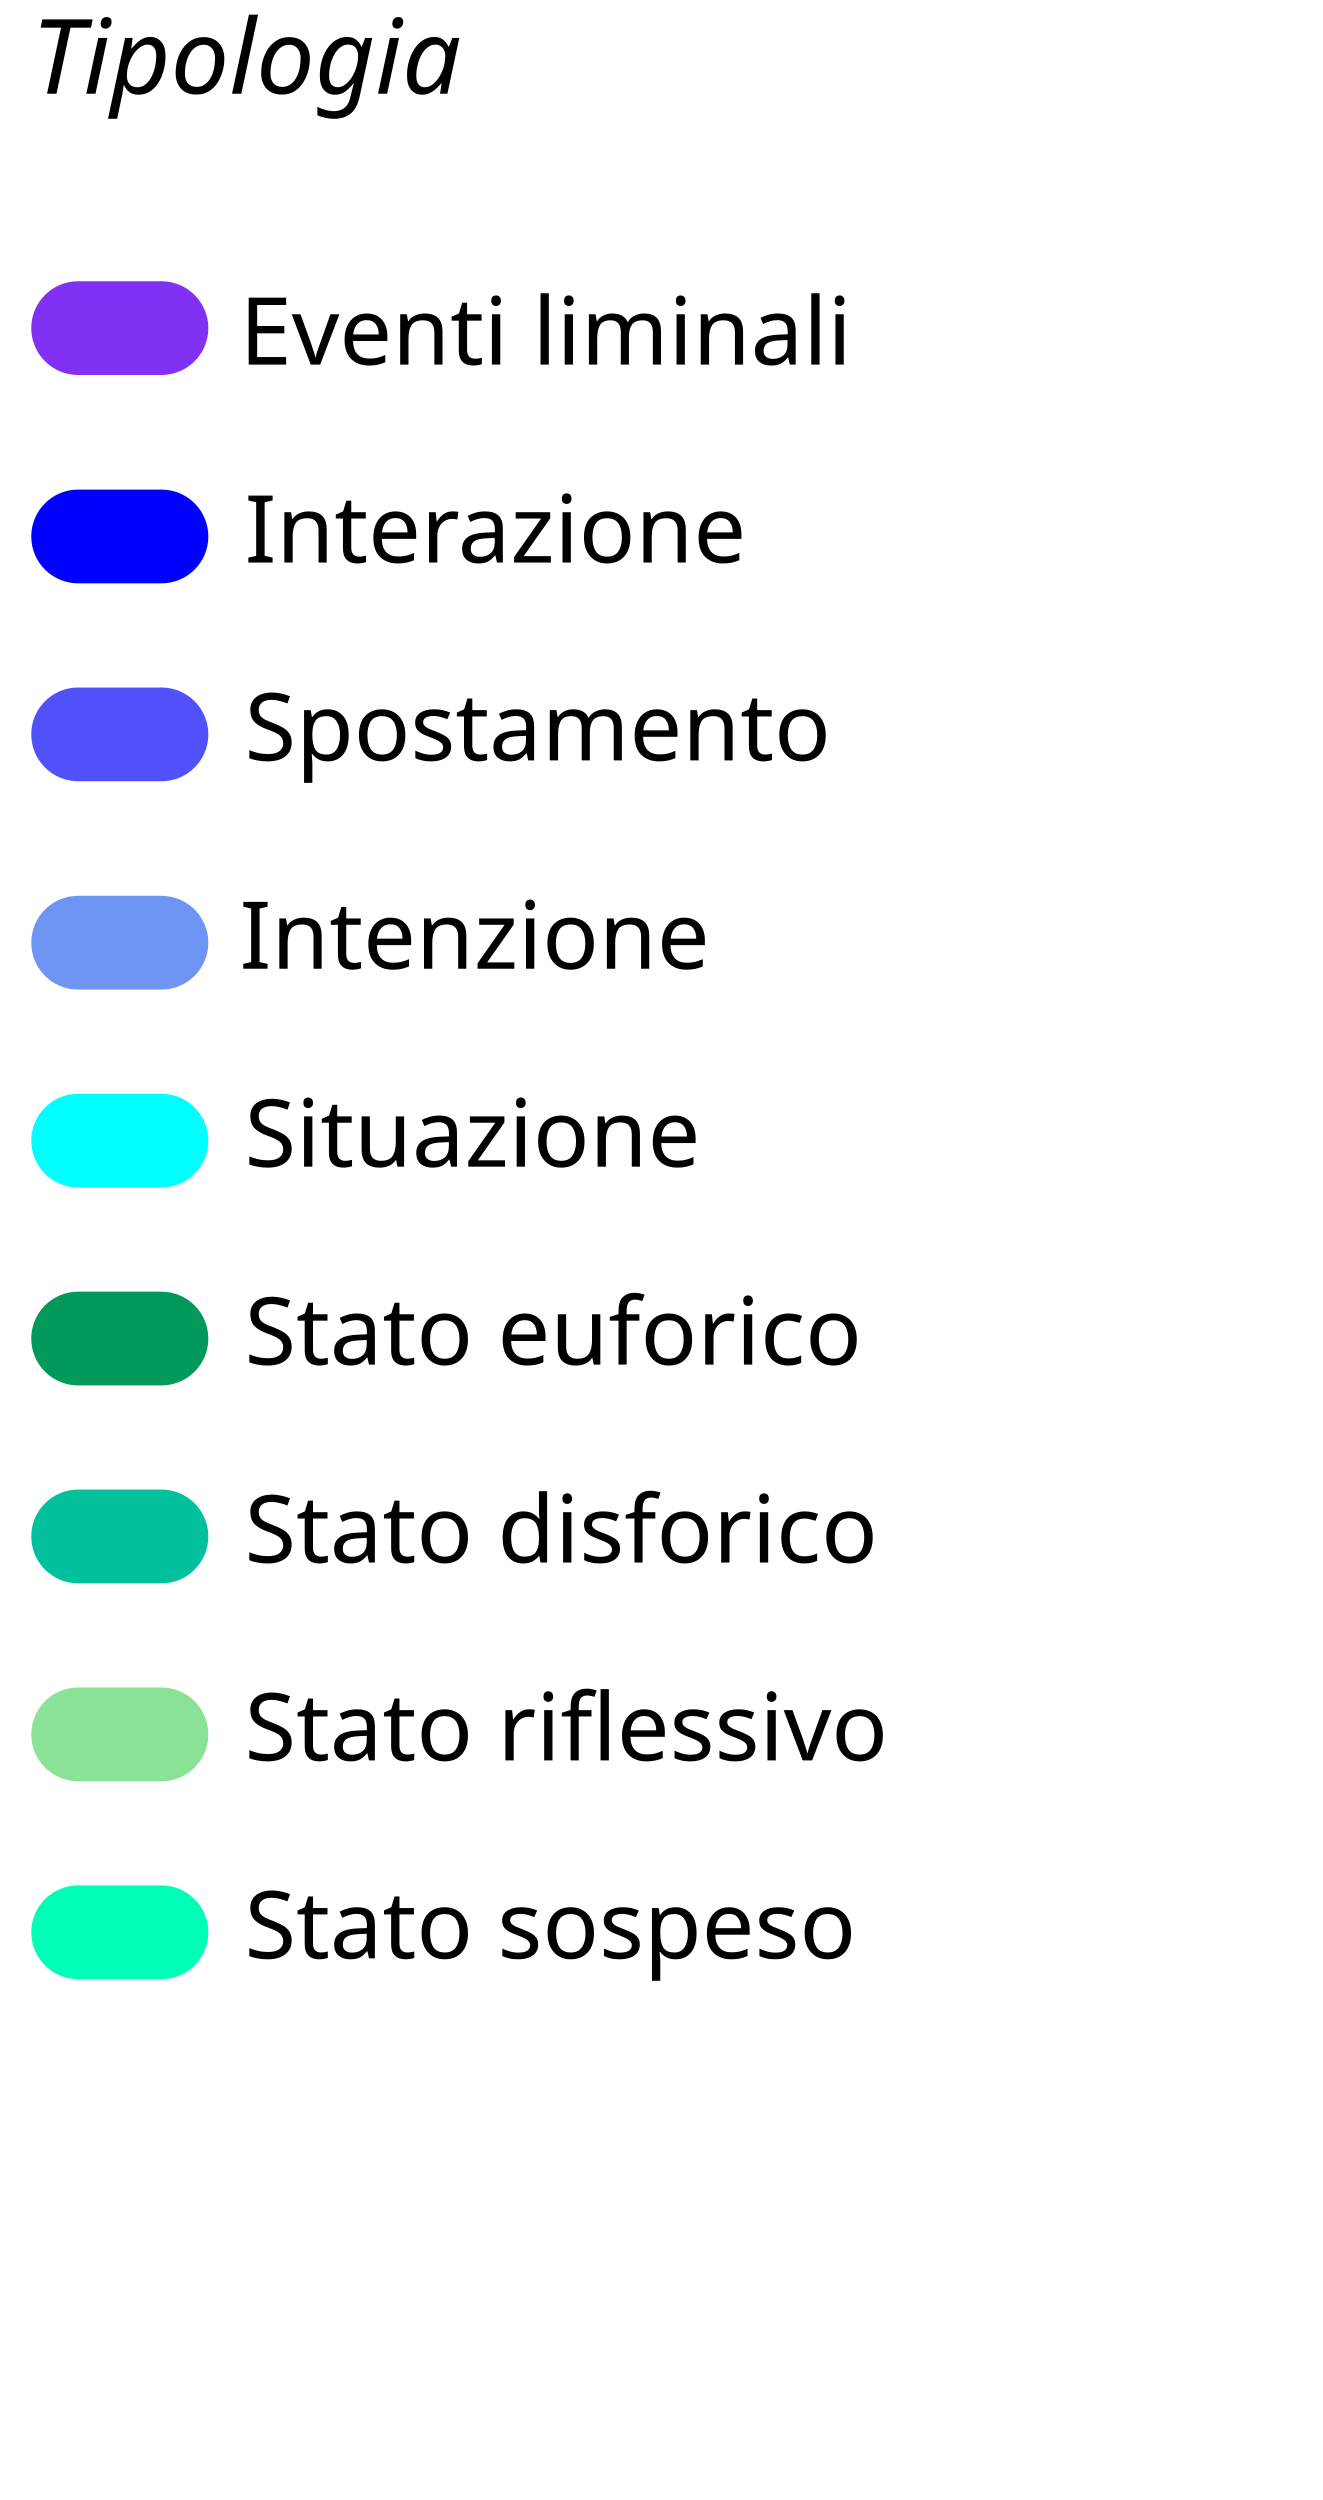
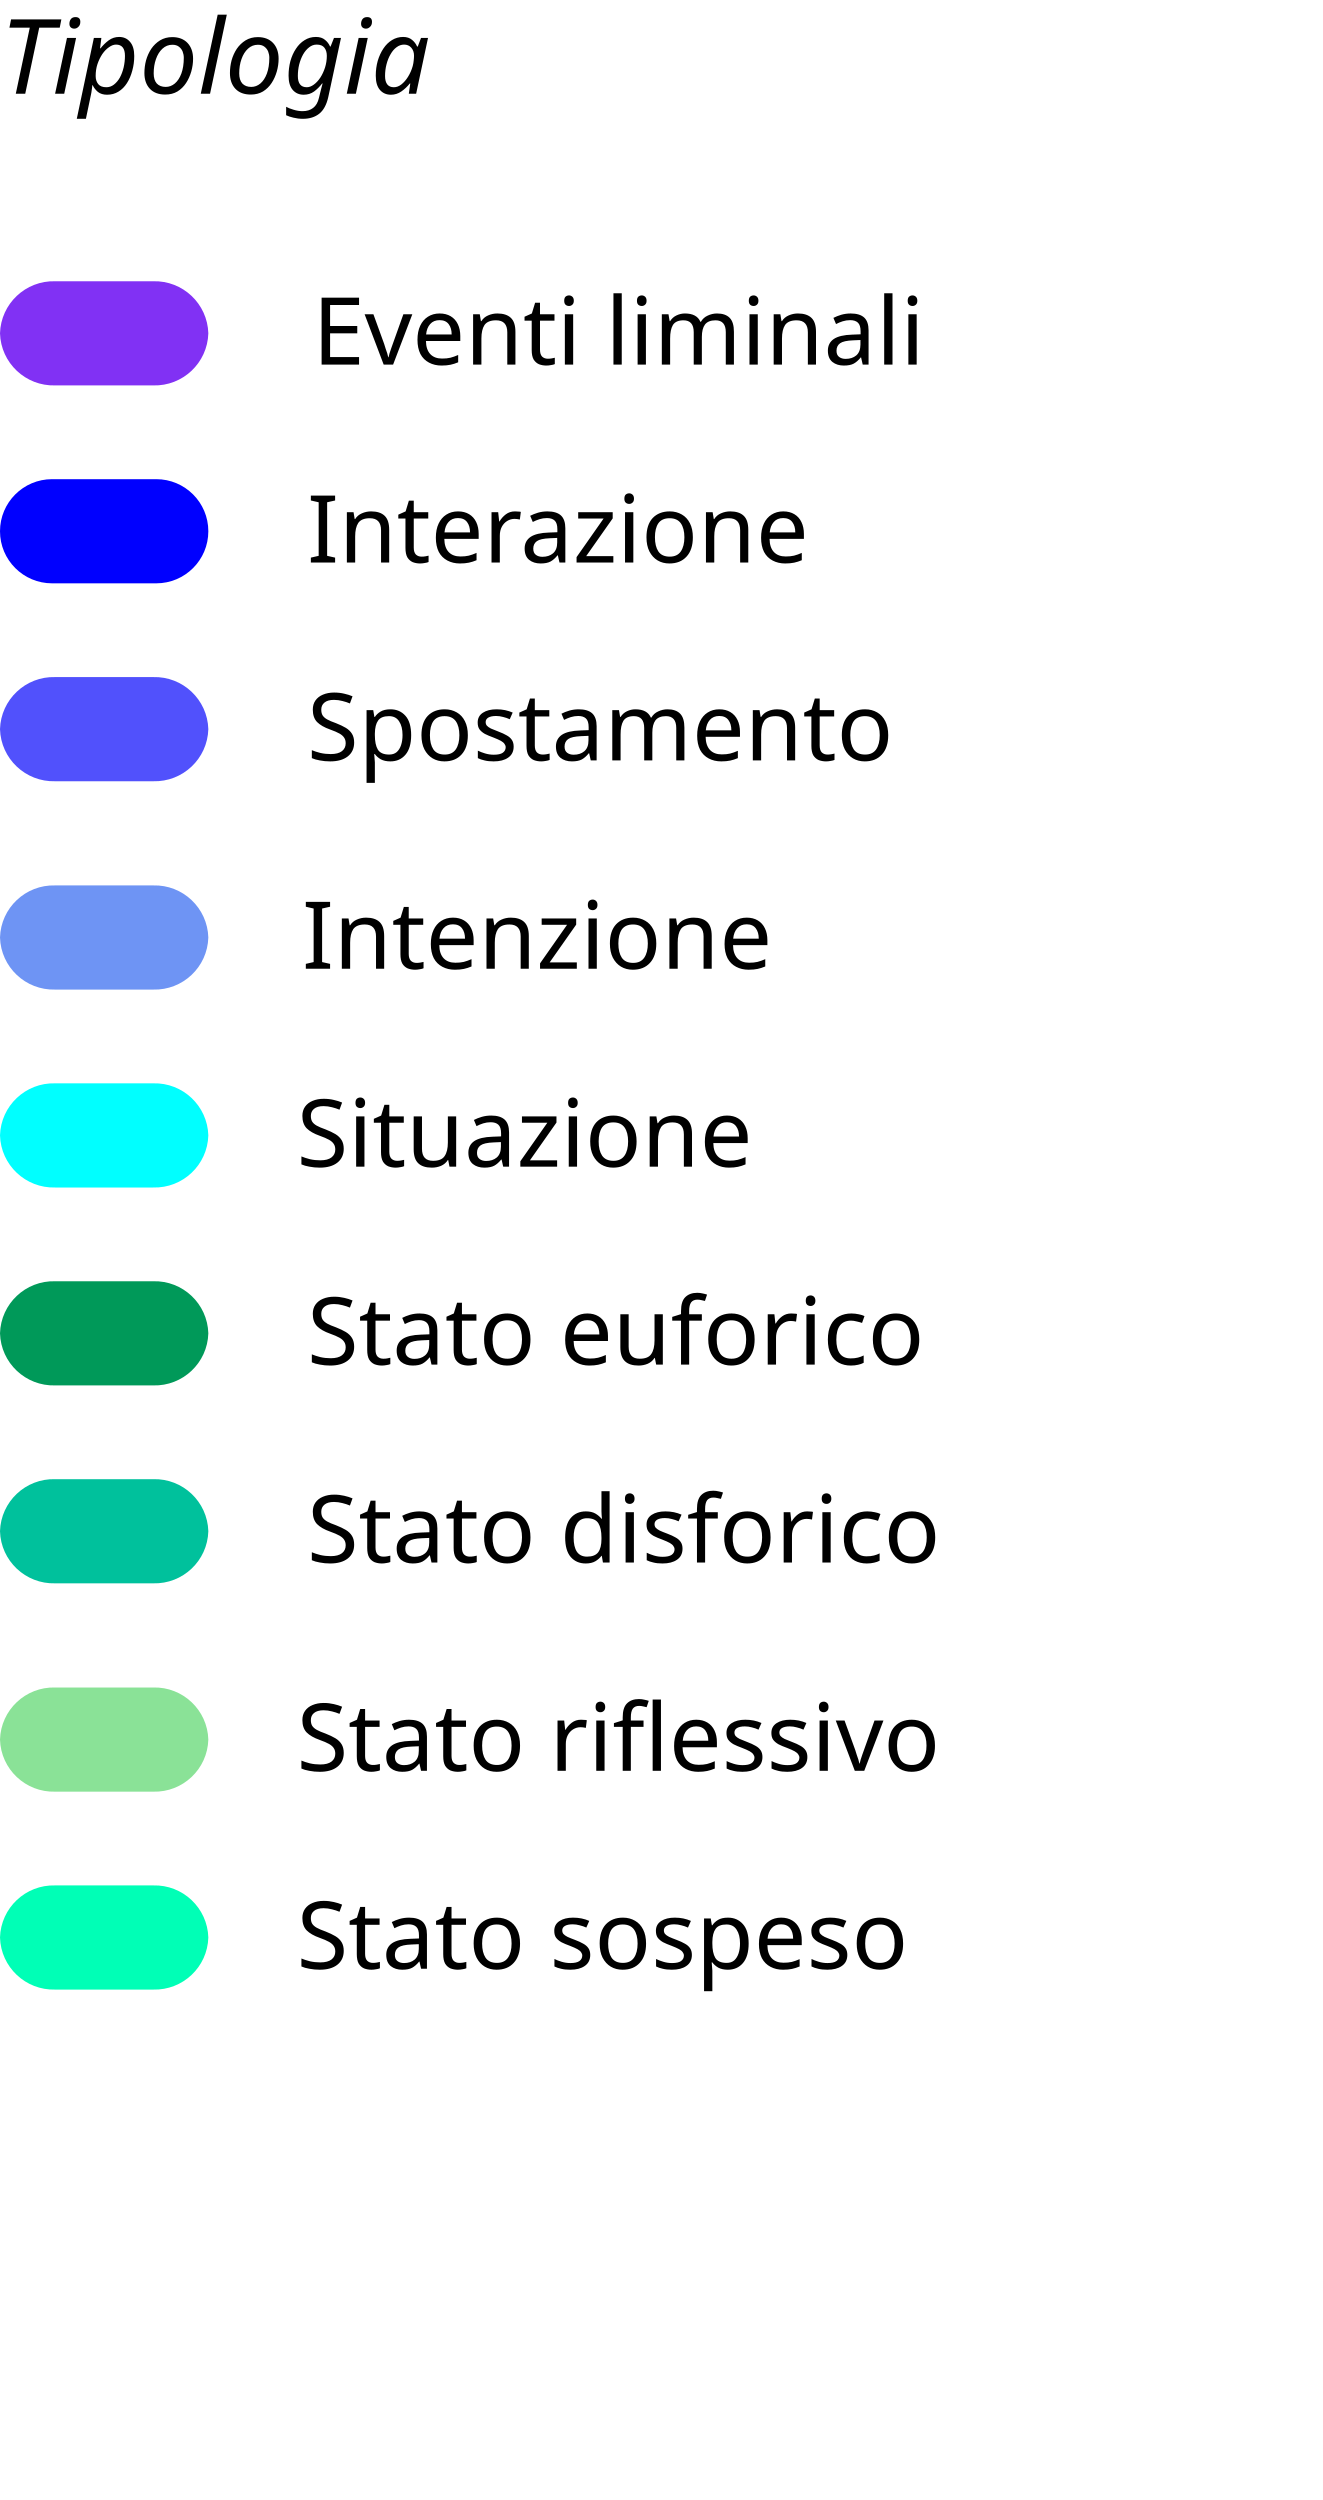
<svg xmlns="http://www.w3.org/2000/svg" width="127" height="240" viewBox="0 0 127 240">
  <defs>
    <clipPath id="clip-legenda_04">
      <rect width="127" height="240" />
    </clipPath>
  </defs>
  <g id="legenda_04" clip-path="url(#clip-legenda_04)">
-     <g id="Group_793" data-name="Group 793" transform="translate(-842 -2619)">
-       <text id="Tipologia" transform="translate(845 2628)" font-size="10" font-family="HKGrotesk-Italic, HK Grotesk" font-style="italic">
+     <g id="Group_788" data-name="Group 788" transform="translate(-839 -1229)">
+       <text id="Tipologia" transform="translate(839 1238)" font-size="10" font-family="HKGrotesk-Italic, HK Grotesk" font-style="italic">
        <tspan x="0" y="0">Tipologia</tspan>
      </text>
-       <g id="Group_805" data-name="Group 805" transform="translate(0 -24)">
-         <g id="Group_796" data-name="Group 796" transform="translate(53 1364)">
-           <g id="Group_312" data-name="Group 312" transform="translate(792 1305)">
-             <text id="Eventi_liminali" data-name="Eventi liminali" transform="translate(20 9)" font-size="9" font-family="HKGrotesk-Regular, HK Grotesk" style="isolation: isolate">
-               <tspan x="0" y="0">Eventi liminali</tspan>
-             </text>
-             <path id="Path_47" data-name="Path 47" d="M4.5,0h8a4.5,4.5,0,0,1,0,9h-8a4.5,4.5,0,0,1,0-9Z" transform="translate(0 1)" fill="#8131f4" />
-           </g>
-         </g>
-         <g id="Group_797" data-name="Group 797" transform="translate(53 1343)">
-           <text id="Interazione" transform="translate(812.483 1354)" font-size="9" font-family="HKGrotesk-Regular, HK Grotesk" style="isolation: isolate">
-             <tspan x="0" y="0">Interazione</tspan>
-           </text>
-           <rect id="Rectangle_181" data-name="Rectangle 181" width="17" height="9" rx="4.5" transform="translate(792 1347)" fill="blue" />
-         </g>
-         <g id="Group_798" data-name="Group 798" transform="translate(53 1342)">
-           <path id="Path_48" data-name="Path 48" d="M4.5,0h8a4.5,4.5,0,0,1,0,9h-8a4.5,4.5,0,0,1,0-9Z" transform="translate(792 1367)" fill="#5151fc" />
-           <text id="Spostamento" transform="translate(812.483 1374)" font-size="9" font-family="HKGrotesk-Regular, HK Grotesk" style="isolation: isolate">
-             <tspan x="0" y="0">Spostamento</tspan>
-           </text>
-         </g>
-         <g id="Group_799" data-name="Group 799" transform="translate(53 1381)">
-           <path id="Path_48-2" data-name="Path 48" d="M4.5,0h8a4.5,4.5,0,0,1,0,9h-8a4.5,4.5,0,0,1,0-9Z" transform="translate(792 1367)" fill="aqua" />
-           <text id="Situazione" transform="translate(812.483 1374)" font-size="9" font-family="HKGrotesk-Regular, HK Grotesk" style="isolation: isolate">
-             <tspan x="0" y="0">Situazione</tspan>
-           </text>
-         </g>
-         <g id="Group_800" data-name="Group 800" transform="translate(53 1400)">
-           <path id="Path_48-3" data-name="Path 48" d="M4.5,0h8a4.5,4.5,0,0,1,0,9h-8a4.5,4.5,0,0,1,0-9Z" transform="translate(792 1367)" fill="#009959" />
-           <text id="Stato_euforico" data-name="Stato euforico" transform="translate(812.483 1374)" font-size="9" font-family="HKGrotesk-Regular, HK Grotesk" style="isolation: isolate">
-             <tspan x="0" y="0">Stato euforico</tspan>
-           </text>
-         </g>
-         <g id="Group_801" data-name="Group 801" transform="translate(53 1419)">
-           <path id="Path_48-4" data-name="Path 48" d="M4.5,0h8a4.5,4.5,0,0,1,0,9h-8a4.5,4.5,0,0,1,0-9Z" transform="translate(792 1367)" fill="#00c19c" />
-           <text id="Stato_disforico" data-name="Stato disforico" transform="translate(812.483 1374)" font-size="9" font-family="HKGrotesk-Regular, HK Grotesk" style="isolation: isolate">
-             <tspan x="0" y="0">Stato disforico</tspan>
-           </text>
-         </g>
-         <g id="Group_802" data-name="Group 802" transform="translate(53 1438)">
-           <path id="Path_48-5" data-name="Path 48" d="M4.5,0h8a4.5,4.5,0,0,1,0,9h-8a4.5,4.5,0,0,1,0-9Z" transform="translate(792 1367)" fill="#8ae297" />
-           <text id="Stato_riflessivo" data-name="Stato riflessivo" transform="translate(812.483 1374)" font-size="9" font-family="HKGrotesk-Regular, HK Grotesk" style="isolation: isolate">
-             <tspan x="0" y="0">Stato riflessivo</tspan>
-           </text>
-         </g>
-         <g id="Group_803" data-name="Group 803" transform="translate(53 1457)">
-           <path id="Path_48-6" data-name="Path 48" d="M4.5,0h8a4.5,4.5,0,0,1,0,9h-8a4.5,4.5,0,0,1,0-9Z" transform="translate(792 1367)" fill="#00ffb6" />
-           <text id="Stato_sospeso" data-name="Stato sospeso" transform="translate(812.483 1374)" font-size="9" font-family="HKGrotesk-Regular, HK Grotesk" style="isolation: isolate">
-             <tspan x="0" y="0">Stato sospeso</tspan>
-           </text>
-         </g>
-         <g id="Group_804" data-name="Group 804" transform="translate(53 1402)">
-           <text id="Intenzione" transform="translate(812 1334)" font-size="9" font-family="HKGrotesk-Regular, HK Grotesk" style="isolation: isolate">
-             <tspan x="0" y="0">Intenzione</tspan>
-           </text>
-           <path id="Path_46" data-name="Path 46" d="M4.5,0h8a4.5,4.5,0,0,1,0,9h-8a4.5,4.5,0,0,1,0-9Z" transform="translate(792 1327)" fill="#6e94f4" />
-         </g>
+       <g id="Group_24094" data-name="Group 24094" transform="translate(839 1229)">
+         <text id="Eventi_liminali" data-name="Eventi liminali" transform="translate(30 35)" font-size="9" font-family="HKGrotesk-Regular, HK Grotesk" style="isolation: isolate">
+           <tspan x="0" y="0">Eventi liminali</tspan>
+         </text>
+         <path id="Path_47" data-name="Path 47" d="M5.294,0h9.412A5.153,5.153,0,0,1,20,5a5.153,5.153,0,0,1-5.294,5H5.294A5.153,5.153,0,0,1,0,5,5.153,5.153,0,0,1,5.294,0Z" transform="translate(0 27)" fill="#8131f4" />
+         <text id="Interazione" transform="translate(29.483 54)" font-size="9" font-family="HKGrotesk-Regular, HK Grotesk" style="isolation: isolate">
+           <tspan x="0" y="0">Interazione</tspan>
+         </text>
+         <rect id="Rectangle_181" data-name="Rectangle 181" width="20" height="10" rx="5" transform="translate(0 46)" fill="blue" />
+         <path id="Path_48" data-name="Path 48" d="M5.294,0h9.412A5.153,5.153,0,0,1,20,5a5.153,5.153,0,0,1-5.294,5H5.294A5.153,5.153,0,0,1,0,5,5.153,5.153,0,0,1,5.294,0Z" transform="translate(0 65)" fill="#5151fc" />
+         <text id="Spostamento" transform="translate(29.483 73)" font-size="9" font-family="HKGrotesk-Regular, HK Grotesk" style="isolation: isolate">
+           <tspan x="0" y="0">Spostamento</tspan>
+         </text>
+         <path id="Path_48-2" data-name="Path 48" d="M5.294,0h9.412A5.153,5.153,0,0,1,20,5a5.153,5.153,0,0,1-5.294,5H5.294A5.153,5.153,0,0,1,0,5,5.153,5.153,0,0,1,5.294,0Z" transform="translate(0 104)" fill="aqua" />
+         <text id="Situazione" transform="translate(28.483 112)" font-size="9" font-family="HKGrotesk-Regular, HK Grotesk" style="isolation: isolate">
+           <tspan x="0" y="0">Situazione</tspan>
+         </text>
+         <path id="Path_48-3" data-name="Path 48" d="M5.294,0h9.412A5.153,5.153,0,0,1,20,5a5.153,5.153,0,0,1-5.294,5H5.294A5.153,5.153,0,0,1,0,5,5.153,5.153,0,0,1,5.294,0Z" transform="translate(0 123)" fill="#009959" />
+         <text id="Stato_euforico" data-name="Stato euforico" transform="translate(29.483 131)" font-size="9" font-family="HKGrotesk-Regular, HK Grotesk" style="isolation: isolate">
+           <tspan x="0" y="0">Stato euforico</tspan>
+         </text>
+         <path id="Path_48-4" data-name="Path 48" d="M5.294,0h9.412A5.153,5.153,0,0,1,20,5a5.153,5.153,0,0,1-5.294,5H5.294A5.153,5.153,0,0,1,0,5,5.153,5.153,0,0,1,5.294,0Z" transform="translate(0 142)" fill="#00c19c" />
+         <text id="Stato_disforico" data-name="Stato disforico" transform="translate(29.483 150)" font-size="9" font-family="HKGrotesk-Regular, HK Grotesk" style="isolation: isolate">
+           <tspan x="0" y="0">Stato disforico</tspan>
+         </text>
+         <path id="Path_48-5" data-name="Path 48" d="M5.294,0h9.412A5.153,5.153,0,0,1,20,5a5.153,5.153,0,0,1-5.294,5H5.294A5.153,5.153,0,0,1,0,5,5.153,5.153,0,0,1,5.294,0Z" transform="translate(0 162)" fill="#8ae297" />
+         <text id="Stato_riflessivo" data-name="Stato riflessivo" transform="translate(28.483 170)" font-size="9" font-family="HKGrotesk-Regular, HK Grotesk" style="isolation: isolate">
+           <tspan x="0" y="0">Stato riflessivo</tspan>
+         </text>
+         <path id="Path_48-6" data-name="Path 48" d="M5.294,0h9.412A5.153,5.153,0,0,1,20,5a5.153,5.153,0,0,1-5.294,5H5.294A5.153,5.153,0,0,1,0,5,5.153,5.153,0,0,1,5.294,0Z" transform="translate(0 181)" fill="#00ffb6" />
+         <text id="Stato_sospeso" data-name="Stato sospeso" transform="translate(28.483 189)" font-size="9" font-family="HKGrotesk-Regular, HK Grotesk" style="isolation: isolate">
+           <tspan x="0" y="0">Stato sospeso</tspan>
+         </text>
+         <text id="Intenzione" transform="translate(29 93)" font-size="9" font-family="HKGrotesk-Regular, HK Grotesk" style="isolation: isolate">
+           <tspan x="0" y="0">Intenzione</tspan>
+         </text>
+         <path id="Path_46" data-name="Path 46" d="M5.294,0h9.412A5.153,5.153,0,0,1,20,5a5.153,5.153,0,0,1-5.294,5H5.294A5.153,5.153,0,0,1,0,5,5.153,5.153,0,0,1,5.294,0Z" transform="translate(0 85)" fill="#6e94f4" />
      </g>
    </g>
  </g>
</svg>
